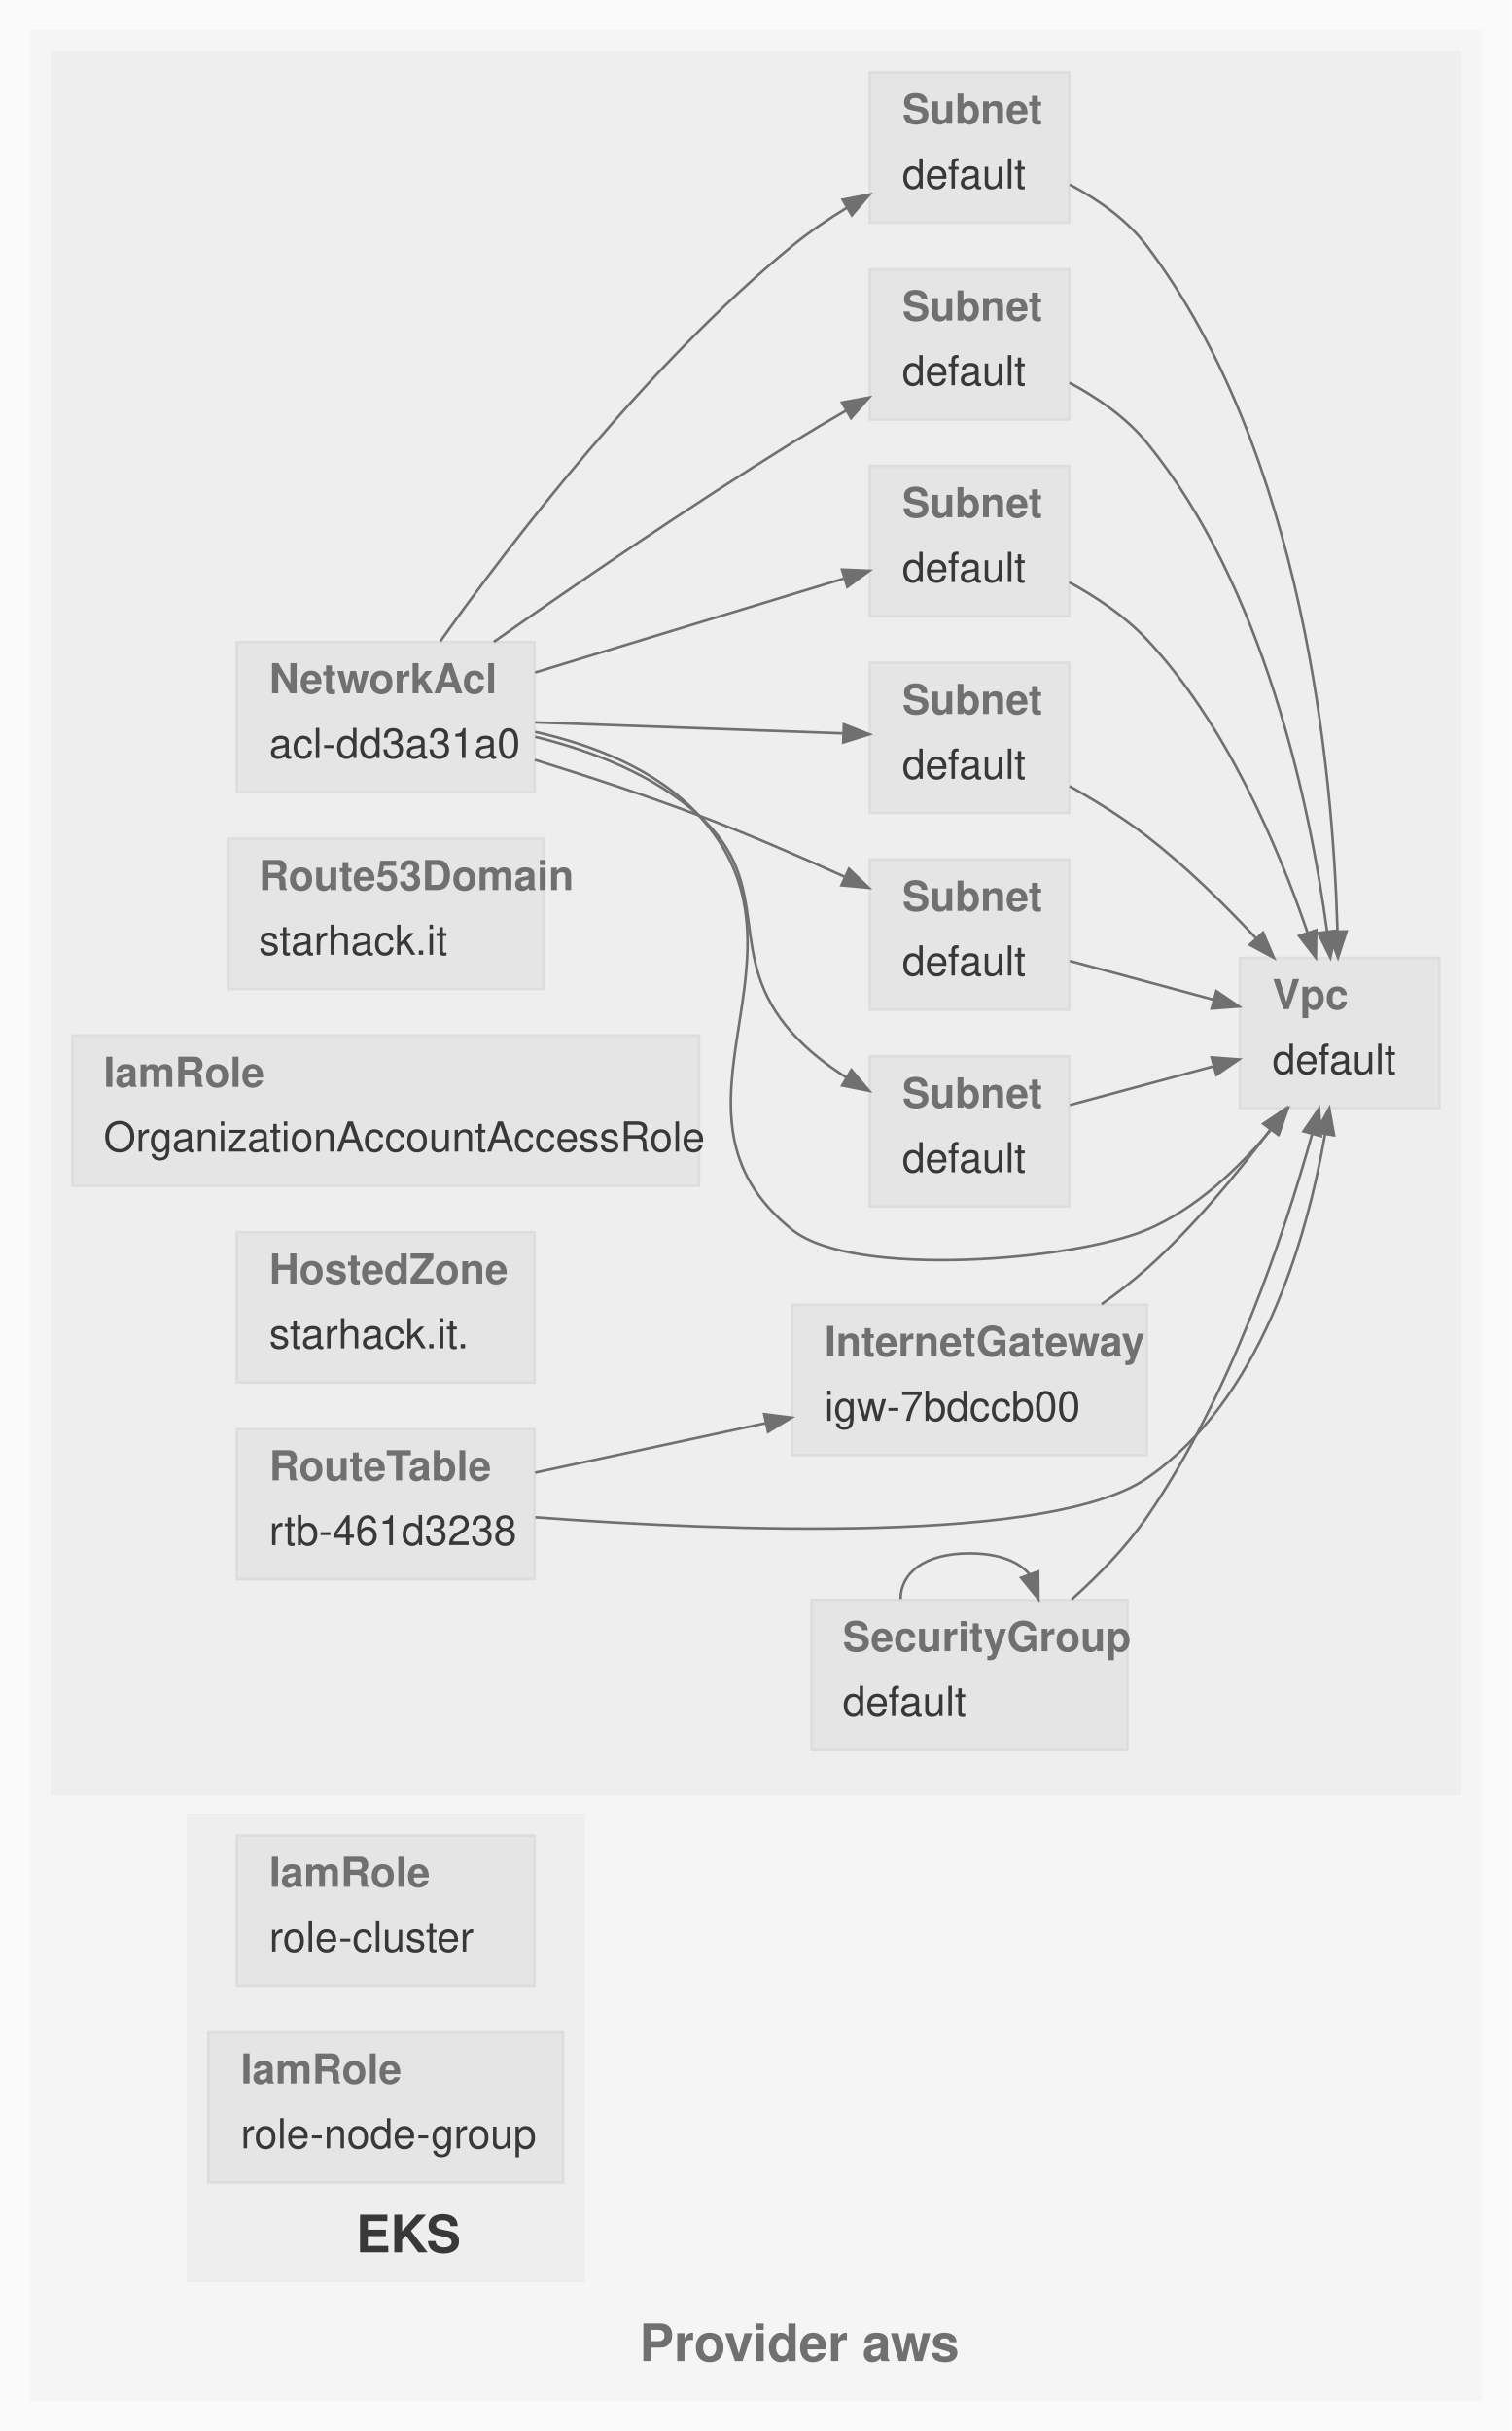
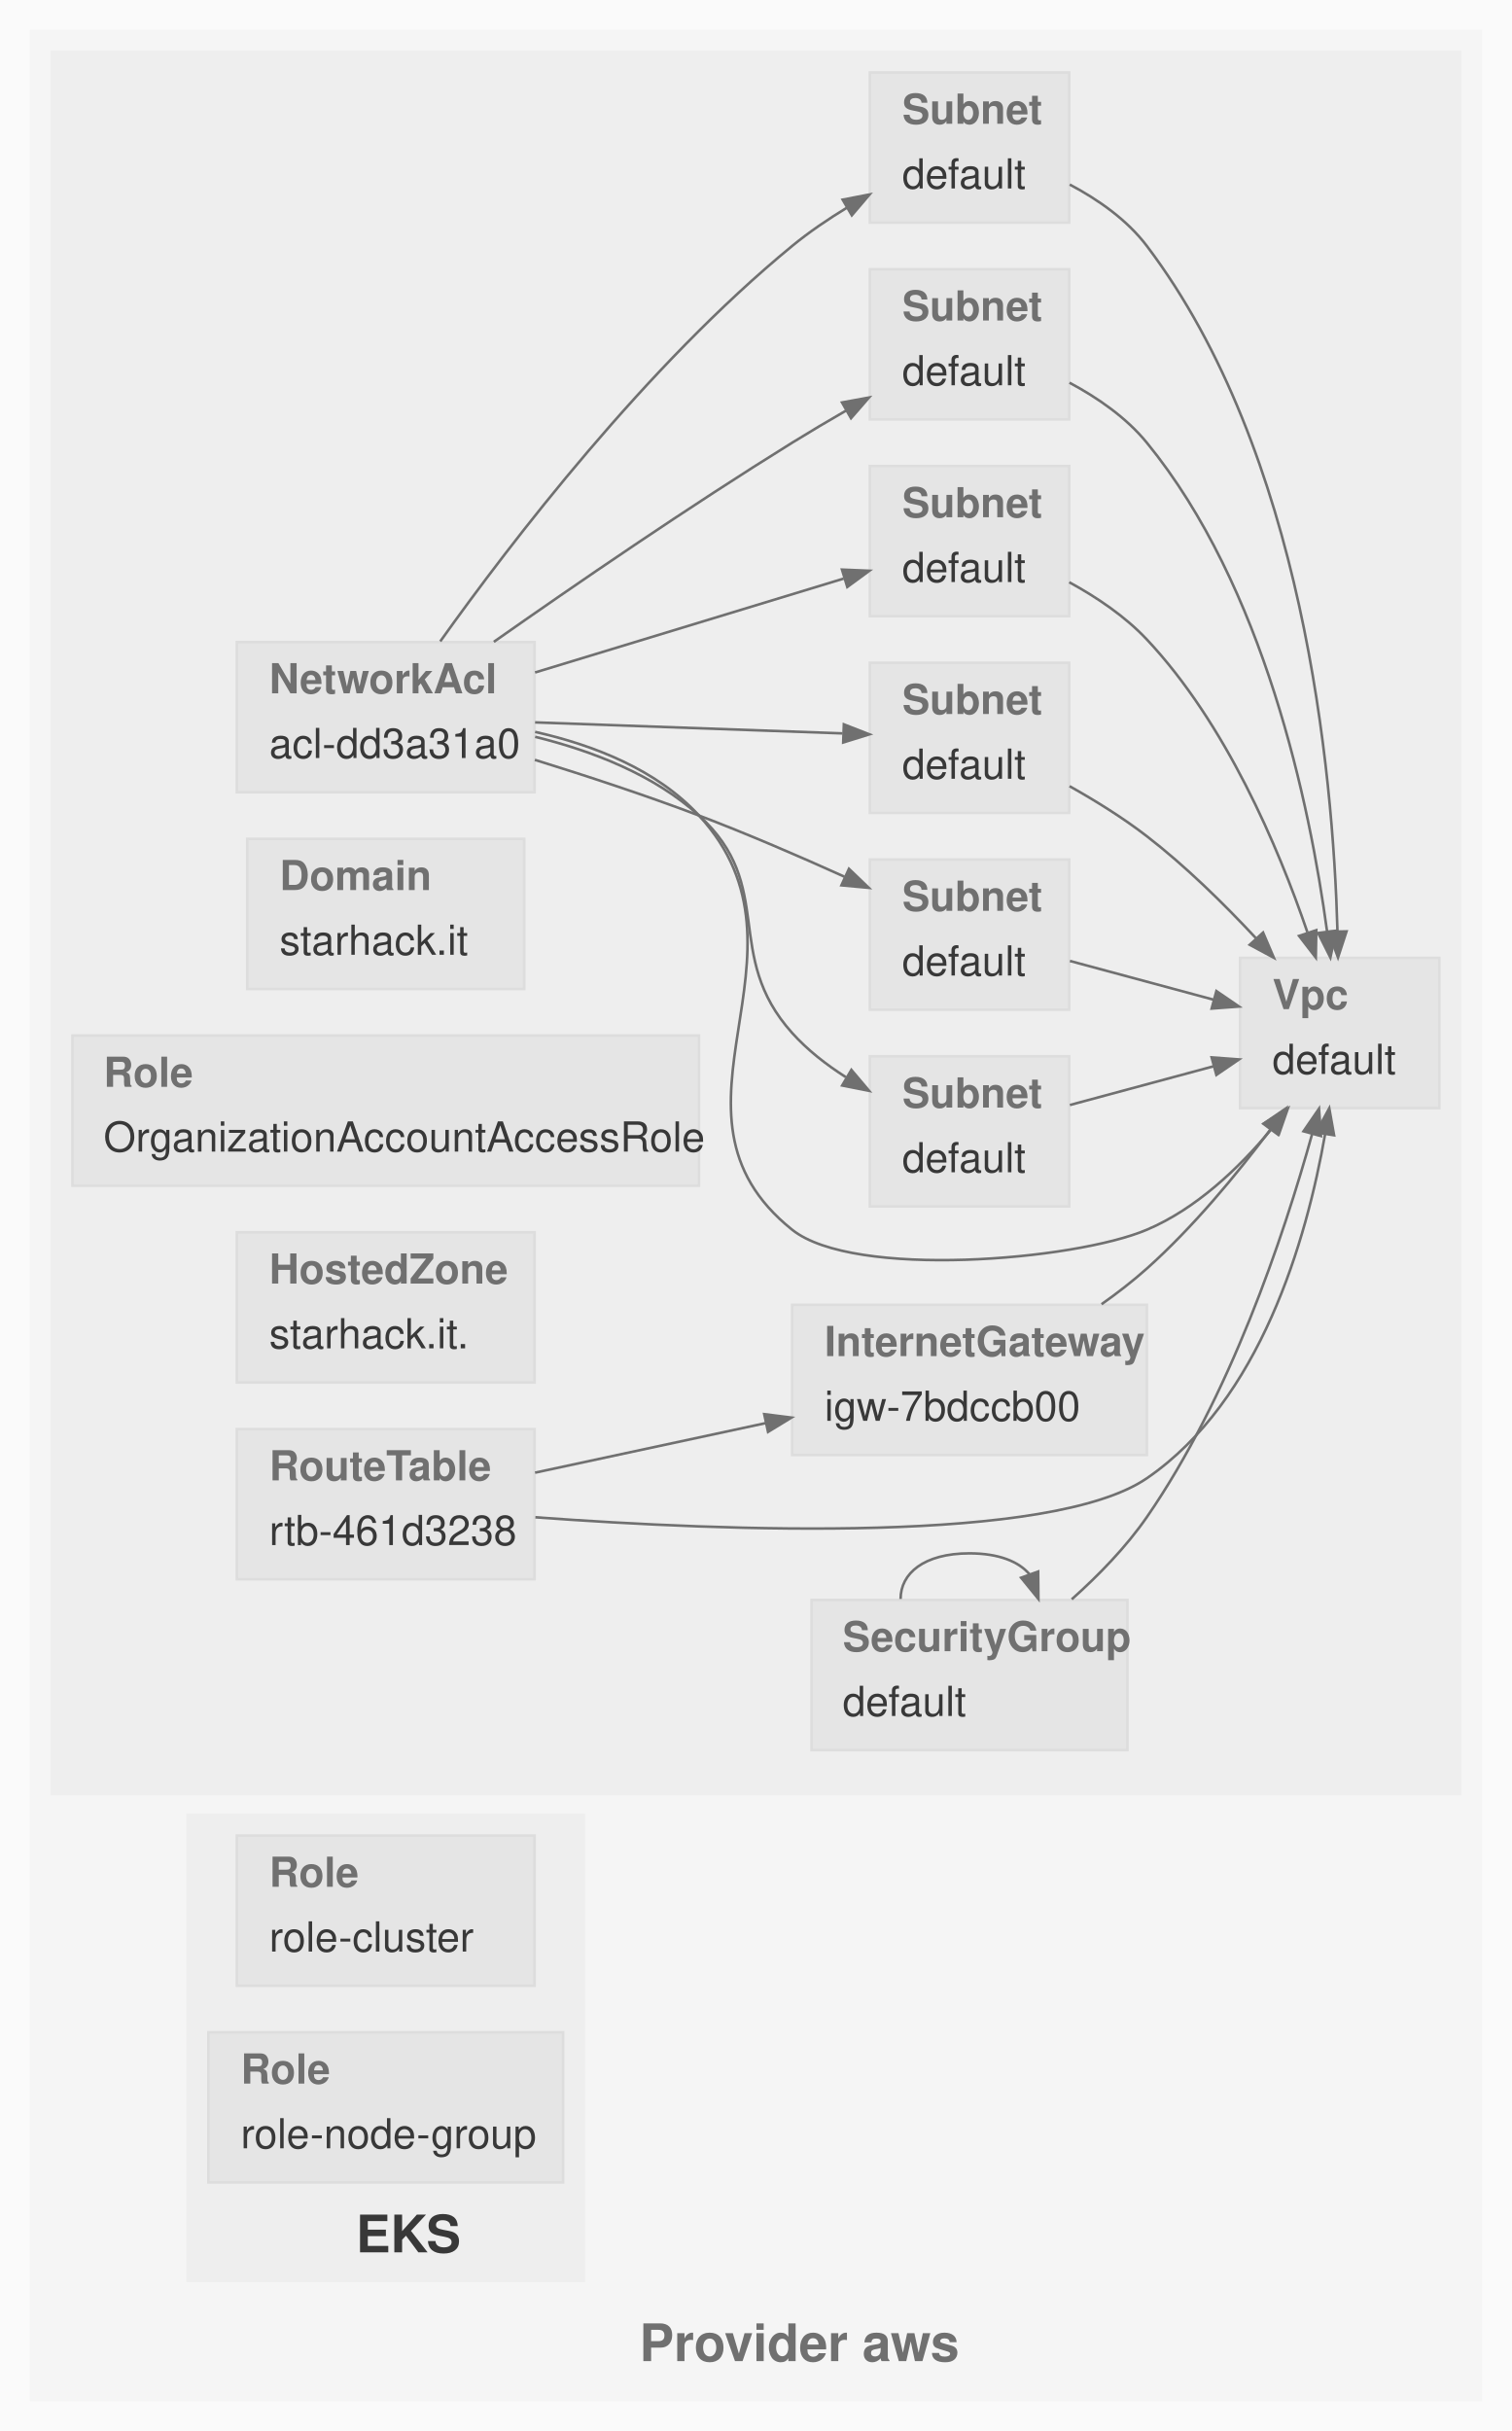
<svg xmlns="http://www.w3.org/2000/svg" width="584pt" height="939pt" viewBox="0.00 0.00 584.00 939.00">
  <g id="graph0" class="graph" transform="scale(1 1) rotate(0) translate(4 935)">
    <polygon fill="#fafafa" stroke="transparent" points="-4,4 -4,-935 580,-935 580,4 -4,4" />
    <g id="clust1" class="cluster">
      <polygon fill="#f5f5f5" stroke="#f5f5f5" points="8,-8 8,-923 568,-923 568,-8 8,-8" />
      <text text-anchor="start" x="243" y="-23" font-family="Helvetica,sans-Serif" font-weight="bold" font-size="20.00" fill="#707070">Provider aws</text>
    </g>
    <g id="clust2" class="cluster">
      <polygon fill="#eeeeee" stroke="#eeeeee" points="16,-242 16,-915 560,-915 560,-242 16,-242" />
      <text text-anchor="start" x="284" y="-246.2" font-family="Helvetica,sans-Serif" font-size="1.00" fill="#383838"> </text>
    </g>
    <g id="clust3" class="cluster">
      <polygon fill="#eeeeee" stroke="#eeeeee" points="68.5,-54 68.5,-234 221.5,-234 221.5,-54 68.5,-54" />
      <text text-anchor="start" x="133.5" y="-65" font-family="Helvetica,sans-Serif" font-weight="bold" font-size="20.00" fill="#383838">EKS</text>
    </g>
    <g id="node1" class="node">
      <polygon fill="#e5e5e5" stroke="#dddddd" points="202.5,-687 87.5,-687 87.5,-629 202.5,-629 202.5,-687" />
      <text text-anchor="start" x="100" y="-667.2" font-family="Helvetica,sans-Serif" font-weight="bold" font-size="16.00" fill="#707070">NetworkAcl</text>
      <text text-anchor="start" x="100" y="-642.2" font-family="Helvetica,sans-Serif" font-size="16.00" fill="#383838">acl-dd3a31a0</text>
    </g>
    <g id="node5" class="node">
      <polygon fill="#e5e5e5" stroke="#dddddd" points="552,-565 475,-565 475,-507 552,-507 552,-565" />
      <text text-anchor="start" x="487.5" y="-545.2" font-family="Helvetica,sans-Serif" font-weight="bold" font-size="16.00" fill="#707070">Vpc</text>
      <text text-anchor="start" x="487.5" y="-520.2" font-family="Helvetica,sans-Serif" font-size="16.00" fill="#383838">default</text>
    </g>
    <g id="edge1" class="edge">
      <path fill="none" stroke="#707070" d="M202.71,-652.3C225.3,-647.21 249.74,-637.71 266,-620 315.29,-566.31 245.08,-505.53 302,-460 325.77,-440.98 410.97,-448.11 439,-460 457.96,-468.04 474.43,-483.64 486.93,-498.62" />
      <polygon fill="#707070" stroke="#707070" points="484.5,-501.18 493.47,-506.83 489.98,-496.82 484.5,-501.18" />
    </g>
    <g id="node7" class="node">
      <polygon fill="#e5e5e5" stroke="#dddddd" points="409,-527 332,-527 332,-469 409,-469 409,-527" />
      <text text-anchor="start" x="344.5" y="-507.2" font-family="Helvetica,sans-Serif" font-weight="bold" font-size="16.00" fill="#707070">Subnet</text>
      <text text-anchor="start" x="344.5" y="-482.2" font-family="Helvetica,sans-Serif" font-size="16.00" fill="#383838">default</text>
    </g>
    <g id="edge2" class="edge">
      <path fill="none" stroke="#707070" d="M202.72,-650.4C224.65,-645 248.59,-635.78 266,-620 296.1,-592.72 274.87,-566.23 302,-536 307.88,-529.45 315.15,-523.77 322.74,-518.94" />
      <polygon fill="#707070" stroke="#707070" points="324.87,-521.75 331.71,-513.66 321.32,-515.72 324.87,-521.75" />
    </g>
    <g id="node8" class="node">
      <polygon fill="#e5e5e5" stroke="#dddddd" points="409,-603 332,-603 332,-545 409,-545 409,-603" />
      <text text-anchor="start" x="344.5" y="-583.2" font-family="Helvetica,sans-Serif" font-weight="bold" font-size="16.00" fill="#707070">Subnet</text>
      <text text-anchor="start" x="344.5" y="-558.2" font-family="Helvetica,sans-Serif" font-size="16.00" fill="#383838">default</text>
    </g>
    <g id="edge7" class="edge">
      <path fill="none" stroke="#707070" d="M202.61,-641.5C222.79,-635.24 245.57,-627.75 266,-620 284.62,-612.94 304.7,-604.27 322.17,-596.37" />
      <polygon fill="#707070" stroke="#707070" points="323.94,-599.41 331.59,-592.07 321.03,-593.04 323.94,-599.41" />
    </g>
    <g id="node9" class="node">
      <polygon fill="#e5e5e5" stroke="#dddddd" points="409,-679 332,-679 332,-621 409,-621 409,-679" />
      <text text-anchor="start" x="344.5" y="-659.2" font-family="Helvetica,sans-Serif" font-weight="bold" font-size="16.00" fill="#707070">Subnet</text>
      <text text-anchor="start" x="344.5" y="-634.2" font-family="Helvetica,sans-Serif" font-size="16.00" fill="#383838">default</text>
    </g>
    <g id="edge4" class="edge">
      <path fill="none" stroke="#707070" d="M202.69,-655.97C239.37,-654.66 286.61,-652.97 321.45,-651.72" />
      <polygon fill="#707070" stroke="#707070" points="321.97,-655.2 331.83,-651.35 321.72,-648.21 321.97,-655.2" />
    </g>
    <g id="node10" class="node">
      <polygon fill="#e5e5e5" stroke="#dddddd" points="409,-755 332,-755 332,-697 409,-697 409,-755" />
      <text text-anchor="start" x="344.5" y="-735.2" font-family="Helvetica,sans-Serif" font-weight="bold" font-size="16.00" fill="#707070">Subnet</text>
      <text text-anchor="start" x="344.5" y="-710.2" font-family="Helvetica,sans-Serif" font-size="16.00" fill="#383838">default</text>
    </g>
    <g id="edge6" class="edge">
      <path fill="none" stroke="#707070" d="M202.69,-675.25C239.53,-686.46 287.02,-700.9 321.9,-711.52" />
      <polygon fill="#707070" stroke="#707070" points="321.25,-714.98 331.83,-714.54 323.29,-708.28 321.25,-714.98" />
    </g>
    <g id="node11" class="node">
      <polygon fill="#e5e5e5" stroke="#dddddd" points="409,-831 332,-831 332,-773 409,-773 409,-831" />
      <text text-anchor="start" x="344.5" y="-811.2" font-family="Helvetica,sans-Serif" font-weight="bold" font-size="16.00" fill="#707070">Subnet</text>
      <text text-anchor="start" x="344.5" y="-786.2" font-family="Helvetica,sans-Serif" font-size="16.00" fill="#383838">default</text>
    </g>
    <g id="edge3" class="edge">
      <path fill="none" stroke="#707070" d="M186.76,-687.08C217.88,-708.94 262.06,-739.25 302,-764 308.67,-768.13 315.81,-772.36 322.85,-776.42" />
      <polygon fill="#707070" stroke="#707070" points="321.26,-779.54 331.68,-781.45 324.73,-773.46 321.26,-779.54" />
    </g>
    <g id="node12" class="node">
      <polygon fill="#e5e5e5" stroke="#dddddd" points="409,-907 332,-907 332,-849 409,-849 409,-907" />
      <text text-anchor="start" x="344.5" y="-887.2" font-family="Helvetica,sans-Serif" font-weight="bold" font-size="16.00" fill="#707070">Subnet</text>
      <text text-anchor="start" x="344.5" y="-862.2" font-family="Helvetica,sans-Serif" font-size="16.00" fill="#383838">default</text>
    </g>
    <g id="edge5" class="edge">
      <path fill="none" stroke="#707070" d="M166.06,-687.25C193.48,-725.71 245.71,-793.79 302,-840 308.5,-845.34 315.85,-850.33 323.25,-854.84" />
      <polygon fill="#707070" stroke="#707070" points="321.51,-857.87 331.91,-859.89 325.04,-851.83 321.51,-857.87" />
    </g>
    <g id="node2" class="node">
-       <polygon fill="#e5e5e5" stroke="#dddddd" points="206,-611 84,-611 84,-553 206,-553 206,-611" />
-       <text text-anchor="start" x="96" y="-591.2" font-family="Helvetica,sans-Serif" font-weight="bold" font-size="16.00" fill="#707070">Route53Domain</text>
-       <text text-anchor="start" x="96" y="-566.2" font-family="Helvetica,sans-Serif" font-size="16.00" fill="#383838">starhack.it</text>
+       <polygon fill="#e5e5e5" stroke="#dddddd" points="198.5,-611 91.5,-611 91.5,-553 198.5,-553 198.5,-611" />
+       <text text-anchor="start" x="104" y="-591.2" font-family="Helvetica,sans-Serif" font-weight="bold" font-size="16.00" fill="#707070">Domain</text>
+       <text text-anchor="start" x="104" y="-566.2" font-family="Helvetica,sans-Serif" font-size="16.00" fill="#383838">starhack.it</text>
    </g>
    <g id="node3" class="node">
      <polygon fill="#e5e5e5" stroke="#dddddd" points="266,-535 24,-535 24,-477 266,-477 266,-535" />
-       <text text-anchor="start" x="36" y="-515.2" font-family="Helvetica,sans-Serif" font-weight="bold" font-size="16.00" fill="#707070">IamRole</text>
+       <text text-anchor="start" x="36" y="-515.2" font-family="Helvetica,sans-Serif" font-weight="bold" font-size="16.00" fill="#707070">Role</text>
      <text text-anchor="start" x="36" y="-490.2" font-family="Helvetica,sans-Serif" font-size="16.00" fill="#383838">OrganizationAccountAccessRole</text>
    </g>
    <g id="node4" class="node">
      <polygon fill="#e5e5e5" stroke="#dddddd" points="202.5,-459 87.5,-459 87.5,-401 202.5,-401 202.5,-459" />
      <text text-anchor="start" x="100" y="-439.2" font-family="Helvetica,sans-Serif" font-weight="bold" font-size="16.00" fill="#707070">HostedZone</text>
      <text text-anchor="start" x="100" y="-414.2" font-family="Helvetica,sans-Serif" font-size="16.00" fill="#383838">starhack.it.</text>
    </g>
    <g id="node6" class="node">
      <polygon fill="#e5e5e5" stroke="#dddddd" points="439,-431 302,-431 302,-373 439,-373 439,-431" />
      <text text-anchor="start" x="314.5" y="-411.2" font-family="Helvetica,sans-Serif" font-weight="bold" font-size="16.00" fill="#707070">InternetGateway</text>
      <text text-anchor="start" x="314.5" y="-386.2" font-family="Helvetica,sans-Serif" font-size="16.00" fill="#383838">igw-7bdccb00</text>
    </g>
    <g id="edge8" class="edge">
      <path fill="none" stroke="#707070" d="M421.51,-431.23C427.63,-435.55 433.61,-440.19 439,-445 456.7,-460.82 473.56,-481.16 486.65,-498.6" />
      <polygon fill="#707070" stroke="#707070" points="484.02,-500.92 492.77,-506.89 489.65,-496.77 484.02,-500.92" />
    </g>
    <g id="edge9" class="edge">
      <path fill="none" stroke="#707070" d="M409.29,-508.18C426.35,-512.78 446.71,-518.27 464.82,-523.15" />
      <polygon fill="#707070" stroke="#707070" points="464.04,-526.57 474.61,-525.79 465.87,-519.81 464.04,-526.57" />
    </g>
    <g id="edge10" class="edge">
      <path fill="none" stroke="#707070" d="M409.29,-563.82C426.35,-559.22 446.71,-553.73 464.82,-548.85" />
      <polygon fill="#707070" stroke="#707070" points="465.87,-552.19 474.61,-546.21 464.04,-545.43 465.87,-552.19" />
    </g>
    <g id="edge11" class="edge">
      <path fill="none" stroke="#707070" d="M409.15,-631.33C419.22,-625.67 429.85,-619.07 439,-612 453.94,-600.47 468.73,-585.94 481.09,-572.68" />
      <polygon fill="#707070" stroke="#707070" points="483.9,-574.79 488.07,-565.05 478.74,-570.07 483.9,-574.79" />
    </g>
    <g id="edge12" class="edge">
      <path fill="none" stroke="#707070" d="M409.03,-710.11C419.67,-704.3 430.62,-696.92 439,-688 469.47,-655.57 489.65,-608.16 501.02,-574.93" />
      <polygon fill="#707070" stroke="#707070" points="504.46,-575.7 504.27,-565.11 497.81,-573.5 504.46,-575.7" />
    </g>
    <g id="edge13" class="edge">
      <path fill="none" stroke="#707070" d="M409.12,-787.18C420.02,-781.35 431.09,-773.69 439,-764 484.35,-708.49 501.95,-624.38 508.61,-575.34" />
      <polygon fill="#707070" stroke="#707070" points="512.12,-575.5 509.91,-565.14 505.17,-574.61 512.12,-575.5" />
    </g>
    <g id="edge14" class="edge">
      <path fill="none" stroke="#707070" d="M409.22,-863.72C420.25,-857.88 431.37,-850.08 439,-840 499.39,-760.18 510.92,-637.69 512.64,-575.36" />
      <polygon fill="#707070" stroke="#707070" points="516.14,-575.24 512.85,-565.17 509.15,-575.1 516.14,-575.24" />
    </g>
    <g id="node13" class="node">
      <polygon fill="#e5e5e5" stroke="#dddddd" points="202.5,-383 87.5,-383 87.5,-325 202.5,-325 202.5,-383" />
      <text text-anchor="start" x="100" y="-363.2" font-family="Helvetica,sans-Serif" font-weight="bold" font-size="16.00" fill="#707070">RouteTable</text>
      <text text-anchor="start" x="100" y="-338.2" font-family="Helvetica,sans-Serif" font-size="16.00" fill="#383838">rtb-461d3238</text>
    </g>
-     <g id="edge17" class="edge">
+     <g id="edge15" class="edge">
      <path fill="none" stroke="#707070" d="M202.81,-348.93C277.06,-343.47 401.99,-338.65 439,-364 482.87,-394.05 500.69,-456.03 507.84,-496.8" />
      <polygon fill="#707070" stroke="#707070" points="504.42,-497.61 509.47,-506.92 511.33,-496.49 504.42,-497.61" />
    </g>
-     <g id="edge18" class="edge">
+     <g id="edge16" class="edge">
      <path fill="none" stroke="#707070" d="M202.69,-366.17C229.76,-371.99 262.58,-379.04 291.92,-385.34" />
      <polygon fill="#707070" stroke="#707070" points="291.21,-388.77 301.73,-387.44 292.68,-381.92 291.21,-388.77" />
    </g>
    <g id="node14" class="node">
      <polygon fill="#e5e5e5" stroke="#dddddd" points="202.5,-226 87.5,-226 87.5,-168 202.5,-168 202.5,-226" />
-       <text text-anchor="start" x="100" y="-206.2" font-family="Helvetica,sans-Serif" font-weight="bold" font-size="16.00" fill="#707070">IamRole</text>
+       <text text-anchor="start" x="100" y="-206.2" font-family="Helvetica,sans-Serif" font-weight="bold" font-size="16.00" fill="#707070">Role</text>
      <text text-anchor="start" x="100" y="-181.2" font-family="Helvetica,sans-Serif" font-size="16.00" fill="#383838">role-cluster</text>
    </g>
    <g id="node15" class="node">
      <polygon fill="#e5e5e5" stroke="#dddddd" points="213.5,-150 76.5,-150 76.5,-92 213.5,-92 213.5,-150" />
-       <text text-anchor="start" x="89" y="-130.2" font-family="Helvetica,sans-Serif" font-weight="bold" font-size="16.00" fill="#707070">IamRole</text>
+       <text text-anchor="start" x="89" y="-130.2" font-family="Helvetica,sans-Serif" font-weight="bold" font-size="16.00" fill="#707070">Role</text>
      <text text-anchor="start" x="89" y="-105.2" font-family="Helvetica,sans-Serif" font-size="16.00" fill="#383838">role-node-group</text>
    </g>
    <g id="node16" class="node">
      <polygon fill="#e5e5e5" stroke="#dddddd" points="431.5,-317 309.5,-317 309.5,-259 431.5,-259 431.5,-317" />
      <text text-anchor="start" x="321.5" y="-297.2" font-family="Helvetica,sans-Serif" font-weight="bold" font-size="16.00" fill="#707070">SecurityGroup</text>
      <text text-anchor="start" x="321.5" y="-272.2" font-family="Helvetica,sans-Serif" font-size="16.00" fill="#383838">default</text>
    </g>
-     <g id="edge15" class="edge">
+     <g id="edge17" class="edge">
      <path fill="none" stroke="#707070" d="M409.99,-317.25C420.41,-326.54 431,-337.44 439,-349 470.95,-395.18 491.78,-457.23 502.84,-496.93" />
      <polygon fill="#707070" stroke="#707070" points="499.52,-498.03 505.51,-506.76 506.27,-496.19 499.52,-498.03" />
    </g>
-     <g id="edge16" class="edge">
+     <g id="edge18" class="edge">
      <path fill="none" stroke="#707070" d="M343.88,-317.38C343.88,-327.17 352.75,-335 370.5,-335 381.87,-335 389.6,-331.79 393.69,-326.9" />
      <polygon fill="#707070" stroke="#707070" points="397.02,-327.97 397.12,-317.38 390.44,-325.59 397.02,-327.97" />
    </g>
  </g>
</svg>
